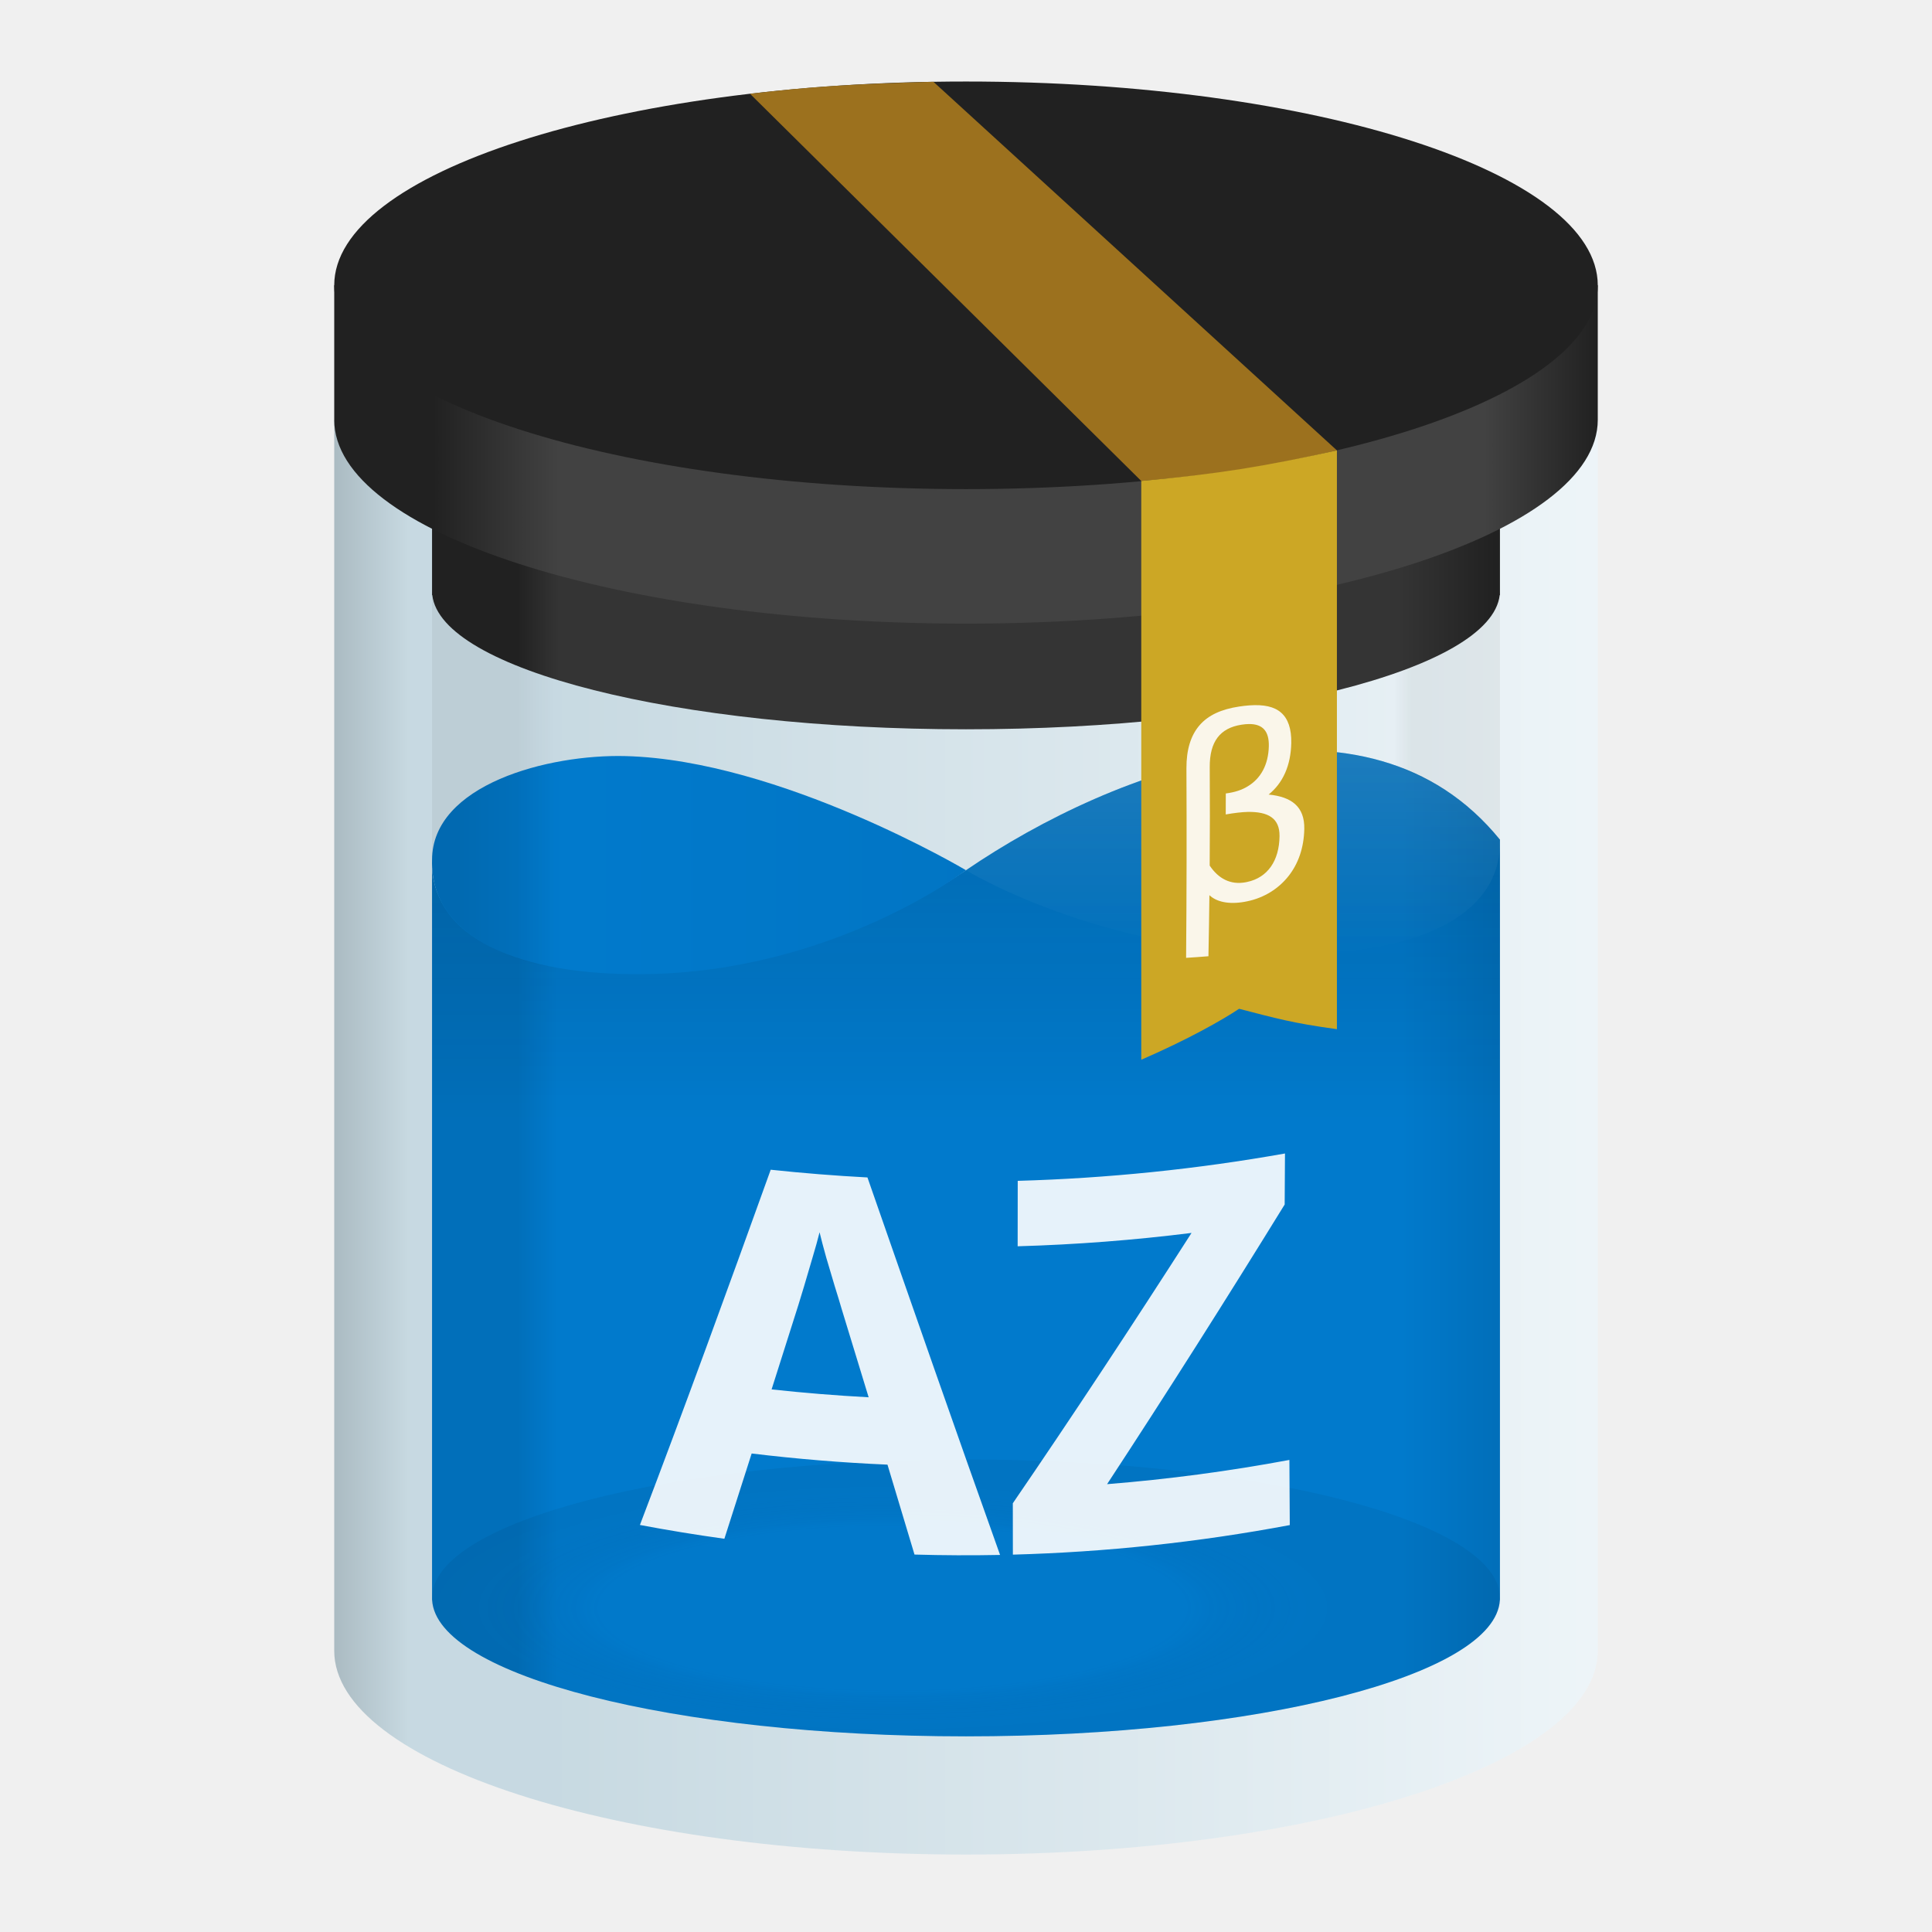
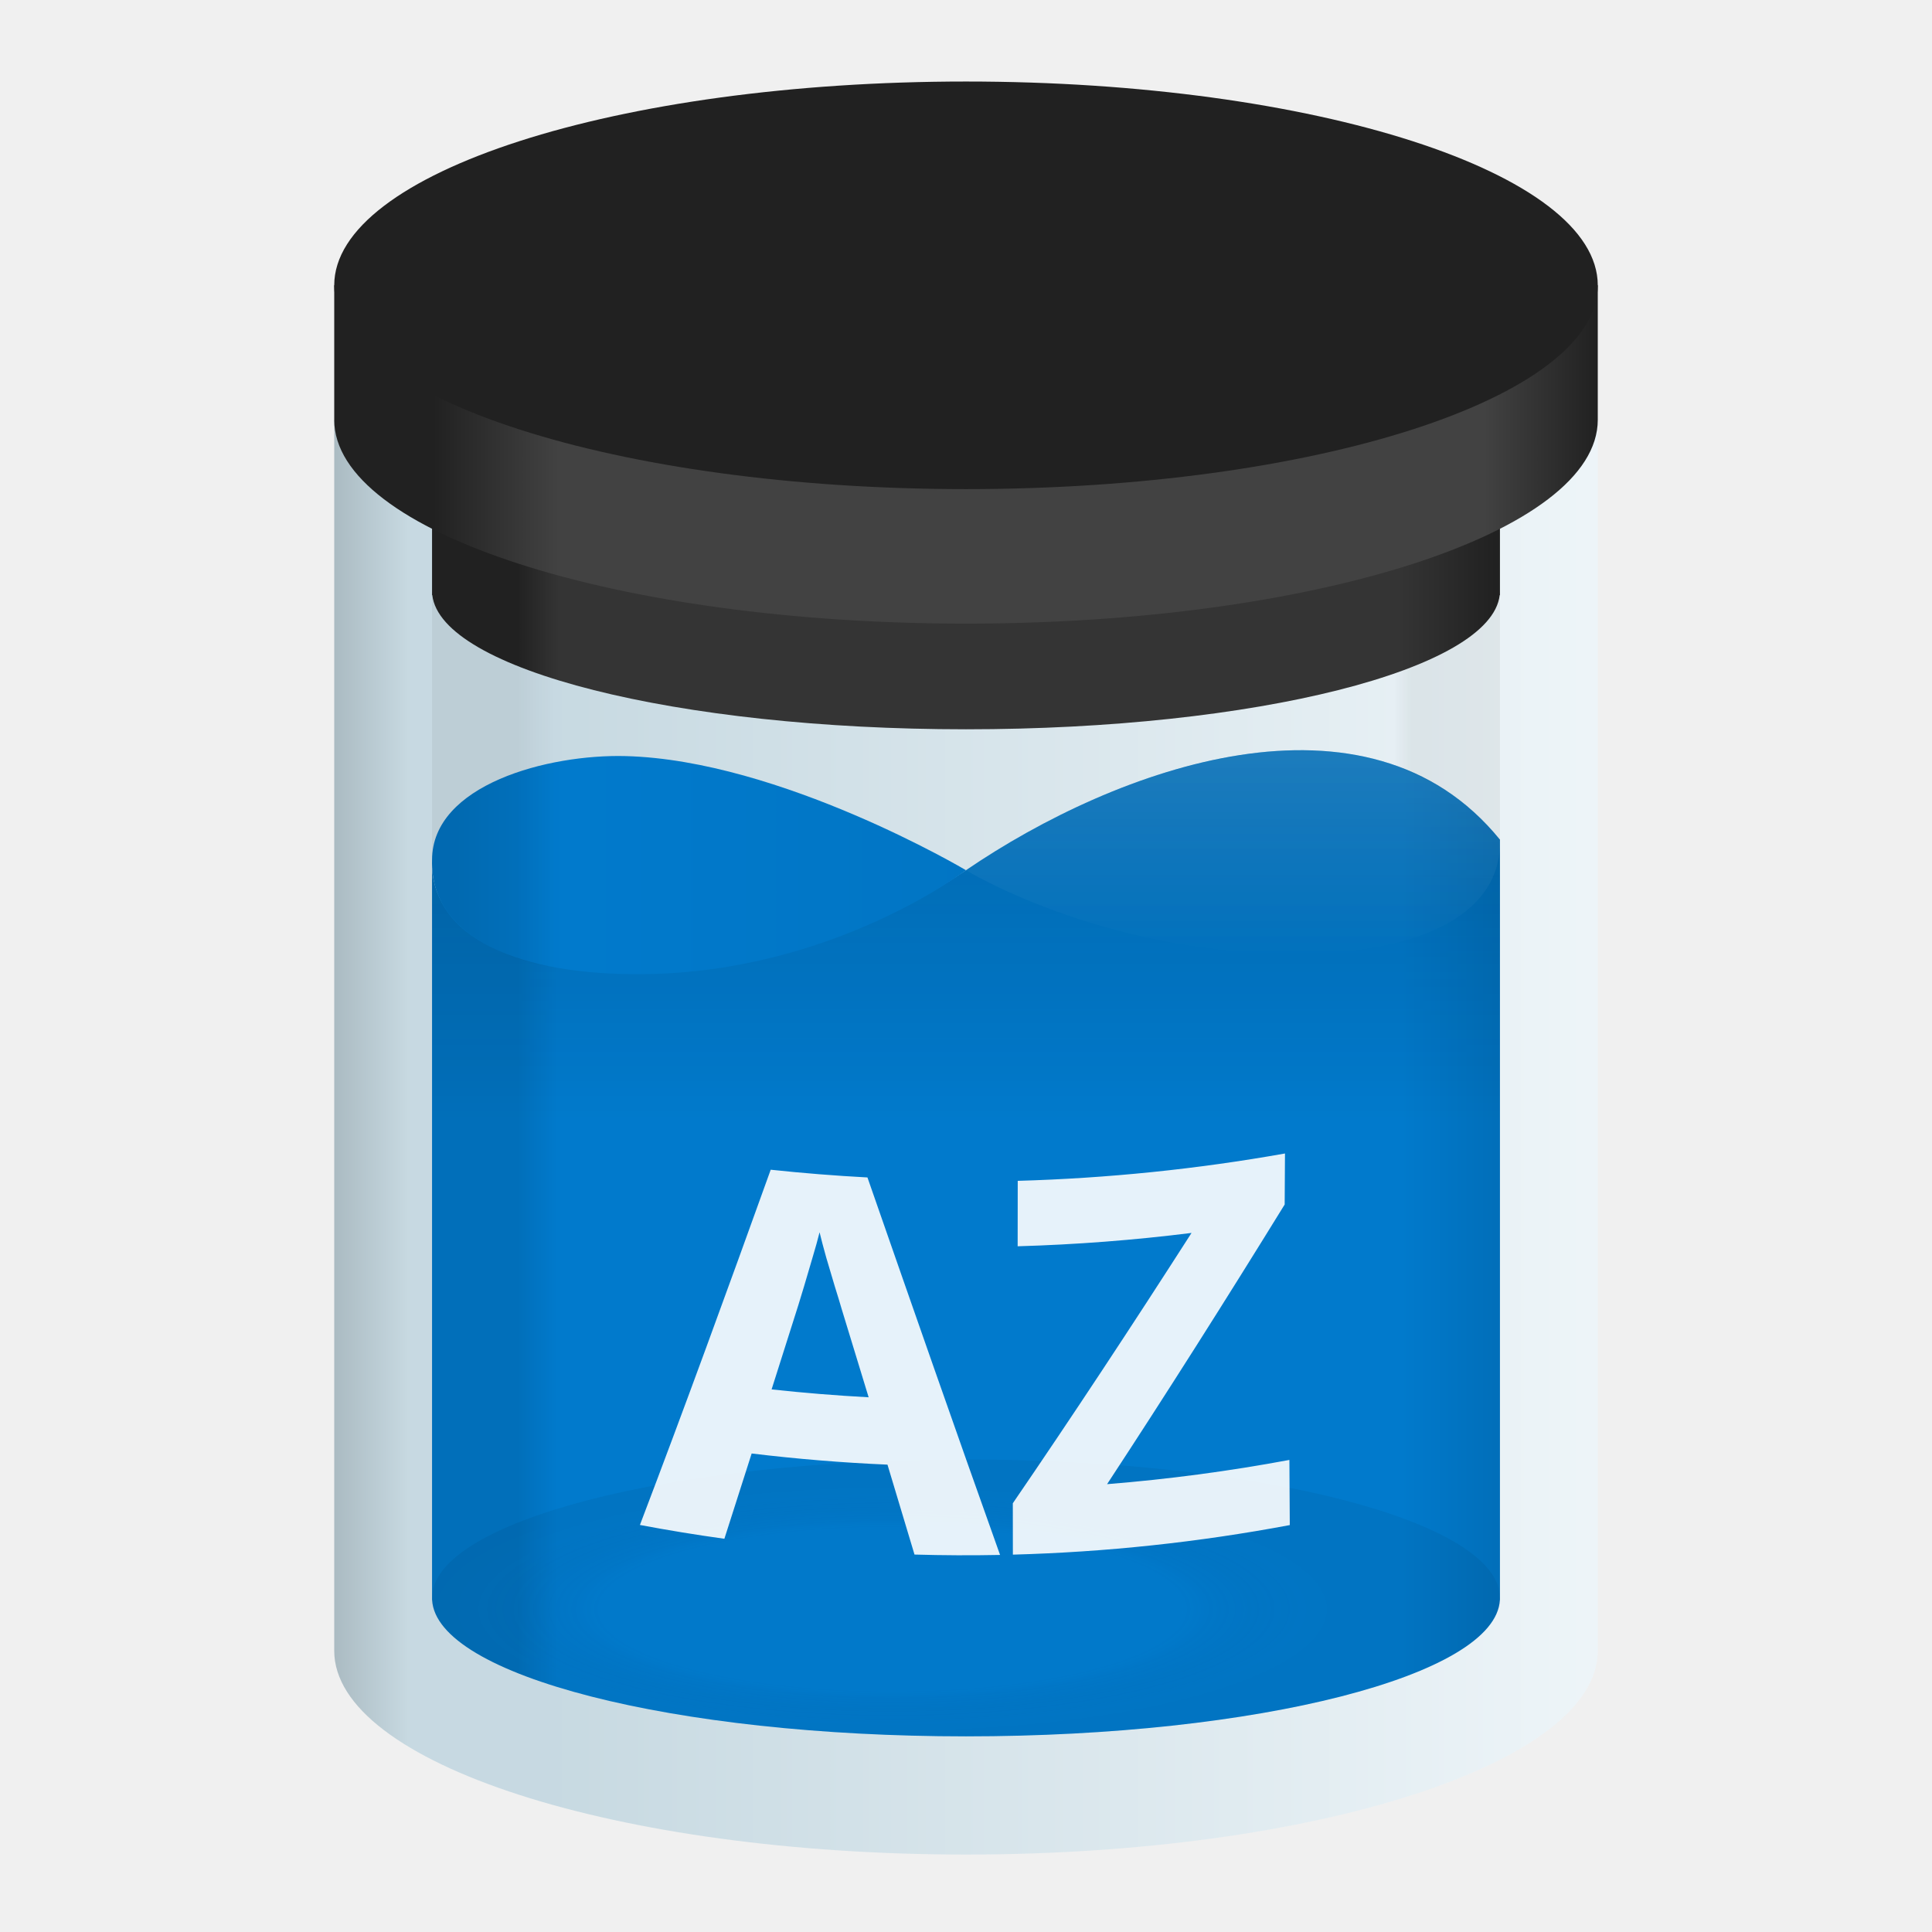
- <svg xmlns="http://www.w3.org/2000/svg" width="474" height="474" viewBox="0 0 474 474" fill="none">
-   <path fill-rule="evenodd" clip-rule="evenodd" d="M82 405V103.002C94.027 126.813 158.844 145 237 145C315.156 145 379.973 126.813 392 103.002V405C392 432.614 322.604 455 237 455C151.396 455 82 432.614 82 405Z" fill="url(#paint0_linear_103_70)" />
-   <path fill-rule="evenodd" clip-rule="evenodd" d="M237 213.5C185.732 248.5 108 246 106 213V392.037V392.544H106.014C107.06 411.068 165.304 426 237 426C308.696 426 366.94 411.068 367.986 392.544H368V392.061C368 392.053 368 392.045 368 392.037C368 392.029 368 392.021 368 392.014V206C335.458 165.93 274 188.241 237 213.5Z" fill="url(#paint1_linear_103_70)" />
-   <path fill-rule="evenodd" clip-rule="evenodd" d="M237 213.5C185.732 248.5 108 246 106 213V392.037V392.544H106.014C107.06 411.068 165.304 426 237 426C308.696 426 366.94 411.068 367.986 392.544H368V392.061C368 392.053 368 392.045 368 392.037C368 392.029 368 392.021 368 392.014V206C335.458 165.93 274 188.241 237 213.5Z" fill="url(#paint2_linear_103_70)" fill-opacity="0.2" />
-   <ellipse cx="237" cy="392.037" rx="131" ry="33.963" fill="url(#paint3_radial_103_70)" fill-opacity="0.1" />
-   <path d="M237 213.5C237 213.5 204.5 238.478 158 239C128.002 239.337 105.5 230.5 106 211C106 192.499 134.507 185 153.5 185.5C191.5 186.5 237 213.5 237 213.5Z" fill="url(#paint4_linear_103_70)" />
-   <path d="M237 213.5C237 213.5 269.5 233.478 316 234C345.998 234.337 368.5 225.5 368 206C368 206 353 184 320 184C277.5 184 237 213.5 237 213.5Z" fill="url(#paint5_linear_103_70)" />
-   <path d="M224.366 381.399C224.142 380.655 217.96 360.083 217.736 359.339C206.598 358.853 195.48 357.941 184.414 356.602C182.193 363.596 179.962 370.573 177.72 377.523C170.787 376.564 163.878 375.436 157 374.137C167.826 345.727 178.52 316.382 189.087 286.982C196.981 287.823 204.897 288.455 212.823 288.877C223.756 320.251 234.433 350.908 245.358 381.491C238.361 381.63 231.361 381.599 224.366 381.399V381.399ZM213.113 342.812C212.429 340.575 207.162 323.329 206.478 321.092C206.061 319.642 205.496 317.785 204.785 315.519C204.115 313.214 203.424 310.886 202.711 308.533C202.041 306.142 201.494 304.072 201.074 302.325C200.661 304.004 200.081 306.089 199.336 308.574C198.631 311.022 197.948 313.345 197.284 315.542C196.621 317.735 196.142 319.306 195.854 320.236C193.675 327.134 191.492 334.019 189.304 340.879C197.221 341.739 205.161 342.384 213.113 342.812ZM316.437 374.165C294.029 378.38 271.289 380.798 248.501 381.417C248.495 377.216 248.49 373.015 248.486 368.814C263.087 347.481 277.759 325.223 292.333 302.489C278.176 304.263 263.934 305.355 249.673 305.764C249.678 300.413 249.684 295.062 249.691 289.711C271.672 289.086 293.607 286.851 315.26 283C315.23 287.172 315.205 291.344 315.184 295.515C300.703 318.996 286.118 342.017 271.612 364.127C286.611 362.924 301.548 360.942 316.343 358.182C316.367 363.511 316.399 368.838 316.437 374.165Z" fill="white" fill-opacity="0.9" />
-   <path d="M106 145C122 190.5 361 186.5 368 145V206C337 167.5 274.697 187 237 213.5C186.5 249 105 247 106 211V145Z" fill="url(#paint6_linear_103_70)" />
-   <path fill-rule="evenodd" clip-rule="evenodd" d="M368 144.963V146H367.94C365.826 164.278 308.011 178.926 237 178.926C165.989 178.926 108.174 164.278 106.06 146H106V144.963V116H168.547C188.468 112.829 211.91 111 237 111C262.09 111 285.532 112.829 305.453 116H368V144.963Z" fill="url(#paint7_linear_103_70)" />
-   <path fill-rule="evenodd" clip-rule="evenodd" d="M237 153C322.604 153 392 130.614 392 103V70H353.449C325.043 59.578 283.402 53 237 53C190.598 53 148.957 59.578 120.551 70H82V103C82 130.614 151.396 153 237 153Z" fill="url(#paint8_linear_103_70)" />
-   <ellipse cx="237" cy="70" rx="155" ry="50" fill="#212121" />
-   <path d="M184 23C199.155 21.237 209.05 20.604 229 20.06L328 110.5C309.838 114.67 299.383 116.361 280 118L184 23Z" fill="#9C711E" />
-   <path d="M280 118C299.193 116.23 309.677 114.517 328 110.5V252.5C317 251 313.026 249.824 304 247.5C299.722 250.347 291.5 255 280 260V118Z" fill="#CCA725" />
-   <path opacity="0.9" d="M304.006 173.346C299.665 174.002 296.458 175.443 294.297 177.941C292.147 180.427 291.06 183.936 291.082 188.525C291.157 204.009 291.13 219.501 291 235C292.827 234.883 294.656 234.759 296.48 234.604C296.581 229.609 296.66 224.615 296.718 219.622C298.437 221.256 301.434 221.948 305.341 221.254C305.556 221.215 305.769 221.174 305.978 221.129V221.129C310.185 220.265 313.689 218 316.077 215.001C318.499 211.96 319.907 208.041 319.997 203.374C320.103 197.894 316.862 195.481 311.248 194.938C314.764 192.089 316.692 187.816 316.801 182.284C316.869 178.798 316.011 176.343 314.32 174.853C312.619 173.355 310.062 172.807 306.524 173.059C305.732 173.115 304.892 173.212 304.006 173.346V173.346ZM304.566 177.803C305.238 177.698 305.858 177.641 306.425 177.636C309.778 177.616 311.406 179.356 311.294 183.164C311.163 187.596 309.364 190.947 306.167 192.894C304.73 193.792 302.946 194.394 300.739 194.667C300.736 196.383 300.732 198.099 300.726 199.815C302.817 199.454 304.599 199.24 306.092 199.197C311.105 199.117 313.973 200.701 313.923 205.134C313.855 211.189 310.986 215.322 305.983 216.379C305.84 216.411 305.694 216.441 305.546 216.468C301.955 217.117 298.961 215.633 296.787 212.361C296.846 204.314 296.85 196.271 296.799 188.231C296.758 181.9 299.365 178.62 304.566 177.803V177.803Z" fill="white" />
-   <defs>
-     <linearGradient id="paint0_linear_103_70" x1="82" y1="289" x2="392" y2="289" gradientUnits="userSpaceOnUse">
-       <stop stop-color="#A3B5BD" stop-opacity="0.9" />
-       <stop offset="0.06" stop-color="#C3D7E0" stop-opacity="0.9" />
-       <stop offset="0.18" stop-color="#C3D7E0" stop-opacity="0.9" />
-       <stop offset="1" stop-color="#EDF5F9" stop-opacity="0.9" />
-     </linearGradient>
-     <linearGradient id="paint1_linear_103_70" x1="106" y1="308.929" x2="367.004" y2="308.929" gradientUnits="userSpaceOnUse">
-       <stop offset="0.08" stop-color="#016FBA" />
-       <stop offset="0.118" stop-color="#017ACC" />
-       <stop offset="0.911" stop-color="#017ACC" />
-       <stop offset="1" stop-color="#016FBA" />
-     </linearGradient>
-     <linearGradient id="paint2_linear_103_70" x1="237" y1="184" x2="237" y2="275" gradientUnits="userSpaceOnUse">
-       <stop stop-color="#003355" />
-       <stop offset="1" stop-opacity="0" />
-     </linearGradient>
-     <radialGradient id="paint3_radial_103_70" cx="0" cy="0" r="1" gradientUnits="userSpaceOnUse" gradientTransform="translate(219 394.5) rotate(90) scale(31.5 113)">
-       <stop offset="0.632" stop-color="#016FBA" />
-       <stop offset="0.885" stop-opacity="0.4" />
-       <stop offset="1" stop-opacity="0.5" />
-     </radialGradient>
-     <linearGradient id="paint4_linear_103_70" x1="106" y1="207.244" x2="368" y2="207.244" gradientUnits="userSpaceOnUse">
-       <stop offset="0.021" stop-color="#016FBA" />
-       <stop offset="0.123" stop-color="#017ACC" />
-       <stop offset="1" stop-color="#016FBA" />
-     </linearGradient>
-     <linearGradient id="paint5_linear_103_70" x1="302.504" y1="184" x2="302.504" y2="234.009" gradientUnits="userSpaceOnUse">
-       <stop stop-color="white" stop-opacity="0.11" />
-       <stop offset="1" stop-color="white" stop-opacity="0" />
-     </linearGradient>
-     <linearGradient id="paint6_linear_103_70" x1="106" y1="192" x2="368" y2="192" gradientUnits="userSpaceOnUse">
-       <stop offset="0.08" stop-opacity="0.05" />
-       <stop offset="0.115" stop-opacity="0" />
-       <stop offset="0.901" stop-opacity="0" />
-       <stop offset="0.917" stop-opacity="0.05" />
-     </linearGradient>
-     <linearGradient id="paint7_linear_103_70" x1="106" y1="229.548" x2="367.004" y2="229.548" gradientUnits="userSpaceOnUse">
-       <stop offset="0.08" stop-color="#212121" />
-       <stop offset="0.119" stop-color="#343434" />
-       <stop offset="0.911" stop-color="#343434" />
-       <stop offset="1" stop-color="#212121" />
-     </linearGradient>
-     <linearGradient id="paint8_linear_103_70" x1="82" y1="103" x2="392" y2="103" gradientUnits="userSpaceOnUse">
-       <stop offset="0.078" stop-color="#212121" />
-       <stop offset="0.178" stop-color="#424242" />
-       <stop offset="0.91" stop-color="#424242" />
-       <stop offset="1" stop-color="#212121" />
-     </linearGradient>
-   </defs>
+ <svg xmlns="http://www.w3.org/2000/svg" version="1.1" id="Layer_1" x="0px" y="0px" width="474px" height="474px" viewBox="0 0 474 474" enable-background="new 0 0 474 474" xml:space="preserve">
+   <linearGradient id="SVGID_1_" gradientUnits="userSpaceOnUse" x1="-636" y1="823.999" x2="-326" y2="823.999" gradientTransform="matrix(1 0 0 -1 718 1103)">
+     <stop offset="0" style="stop-color:#A3B5BD;stop-opacity:0.9" />
+     <stop offset="0.06" style="stop-color:#C3D7E0;stop-opacity:0.9" />
+     <stop offset="0.18" style="stop-color:#C3D7E0;stop-opacity:0.9" />
+     <stop offset="1" style="stop-color:#EDF5F9;stop-opacity:0.9" />
+   </linearGradient>
+   <path fill="url(#SVGID_1_)" d="M82,405V103.002C94.026,126.813,158.844,145,237,145s142.973-18.187,155-41.998V405  c0,27.614-69.396,50-155,50C151.396,455,82,432.614,82,405z" />
+   <linearGradient id="SVGID_2_" gradientUnits="userSpaceOnUse" x1="-612" y1="797.974" x2="-350.996" y2="797.974" gradientTransform="matrix(1 0 0 -1 718 1103)">
+     <stop offset="0.08" style="stop-color:#016FBA" />
+     <stop offset="0.118" style="stop-color:#017ACC" />
+     <stop offset="0.911" style="stop-color:#017ACC" />
+     <stop offset="1" style="stop-color:#016FBA" />
+   </linearGradient>
+   <path fill="url(#SVGID_2_)" d="M237,213.5c-51.268,35-129,32.5-131-0.5v179.037v0.507h0.014C107.06,411.068,165.304,426,237,426  c71.696,0,129.939-14.932,130.986-33.456H368v-0.483c0-0.008,0-0.016,0-0.023s0-0.016,0-0.023V206  C335.458,165.93,274,188.241,237,213.5z" />
+   <linearGradient id="SVGID_3_" gradientUnits="userSpaceOnUse" x1="-481" y1="918.947" x2="-481" y2="827.947" gradientTransform="matrix(1 0 0 -1 718 1103)">
+     <stop offset="0" style="stop-color:#003355" />
+     <stop offset="1" style="stop-color:#000000;stop-opacity:0" />
+   </linearGradient>
+   <path fill="url(#SVGID_3_)" fill-opacity="0.2" d="M237,213.5c-51.268,35-129,32.5-131-0.5v179.037v0.507h0.014  C107.06,411.068,165.304,426,237,426c71.696,0,129.939-14.932,130.986-33.456H368v-0.483c0-0.008,0-0.016,0-0.023s0-0.016,0-0.023  V206C335.458,165.93,274,188.241,237,213.5z" />
+   <radialGradient id="SVGID_4_" cx="-781.468" cy="1262.106" r="1" gradientTransform="matrix(1.928819e-015 31.5 113 -6.919255e-015 -142399 25010.75)" gradientUnits="userSpaceOnUse">
+     <stop offset="0.631" style="stop-color:#016FBA" />
+     <stop offset="0.885" style="stop-color:#000000;stop-opacity:0.4" />
+     <stop offset="1" style="stop-color:#000000;stop-opacity:0.5" />
+   </radialGradient>
+   <ellipse fill="url(#SVGID_4_)" fill-opacity="0.1" cx="237" cy="392.037" rx="131" ry="33.963" />
+   <linearGradient id="SVGID_5_" gradientUnits="userSpaceOnUse" x1="-612.008" y1="890.757" x2="-349.992" y2="890.757" gradientTransform="matrix(1 0 0 -1 718 1103)">
+     <stop offset="0.021" style="stop-color:#016FBA" />
+     <stop offset="0.123" style="stop-color:#017ACC" />
+     <stop offset="1" style="stop-color:#016FBA" />
+   </linearGradient>
+   <path fill="url(#SVGID_5_)" d="M237,213.5c0,0-32.5,24.979-79,25.5c-29.998,0.337-52.5-8.5-52-28c0-18.501,28.507-26,47.5-25.5  C191.5,186.5,237,213.5,237,213.5z" />
+   <linearGradient id="SVGID_6_" gradientUnits="userSpaceOnUse" x1="-415.496" y1="919" x2="-415.496" y2="868.991" gradientTransform="matrix(1 0 0 -1 718 1103)">
+     <stop offset="0" style="stop-color:#FFFFFF;stop-opacity:0.11" />
+     <stop offset="1" style="stop-color:#FFFFFF;stop-opacity:0" />
+   </linearGradient>
+   <path fill="url(#SVGID_6_)" d="M237,213.5c0,0,32.5,19.978,79,20.5c29.998,0.337,52.5-8.5,52-28c0,0-15-22-48-22  C277.5,184,237,213.5,237,213.5z" />
+   <path fill="#FFFFFF" fill-opacity="0.9" d="M224.366,381.398c-0.224-0.743-6.406-21.315-6.63-22.06  c-11.138-0.485-22.256-1.397-33.322-2.737c-2.221,6.994-4.452,13.972-6.694,20.922c-6.933-0.959-13.842-2.088-20.72-3.387  c10.826-28.41,21.52-57.755,32.087-87.154c7.894,0.841,15.81,1.473,23.736,1.895c10.933,31.374,21.61,62.031,32.534,92.614  C238.361,381.63,231.361,381.6,224.366,381.398L224.366,381.398z M213.113,342.813c-0.684-2.237-5.951-19.483-6.635-21.721  c-0.417-1.449-0.982-3.307-1.693-5.572c-0.67-2.306-1.361-4.634-2.074-6.986c-0.67-2.391-1.217-4.461-1.637-6.208  c-0.413,1.679-0.993,3.764-1.738,6.249c-0.705,2.447-1.388,4.771-2.052,6.968c-0.663,2.192-1.142,3.765-1.43,4.694  c-2.179,6.897-4.362,13.783-6.55,20.643C197.221,341.739,205.161,342.384,213.113,342.813z M316.438,374.165  c-22.408,4.215-45.148,6.633-67.937,7.252c-0.006-4.201-0.011-8.401-0.015-12.603c14.601-21.334,29.272-43.592,43.847-66.325  c-14.157,1.773-28.399,2.866-42.66,3.274c0.005-5.351,0.011-10.701,0.019-16.053c21.98-0.625,43.916-2.859,65.568-6.711  c-0.029,4.172-0.055,8.344-0.076,12.516c-14.48,23.48-29.065,46.502-43.572,68.611c15-1.203,29.937-3.186,44.731-5.945  C316.367,363.511,316.398,368.838,316.438,374.165z" />
+   <linearGradient id="SVGID_7_" gradientUnits="userSpaceOnUse" x1="-612.009" y1="910.955" x2="-350" y2="910.955" gradientTransform="matrix(1 0 0 -1 718 1103)">
+     <stop offset="0.08" style="stop-color:#000000;stop-opacity:0.05" />
+     <stop offset="0.115" style="stop-color:#000000;stop-opacity:0" />
+     <stop offset="0.901" style="stop-color:#000000;stop-opacity:0" />
+     <stop offset="0.917" style="stop-color:#000000;stop-opacity:0.05" />
+   </linearGradient>
+   <path fill="url(#SVGID_7_)" d="M106,145c16,45.5,255,41.5,262,0v61c-31-38.5-93.303-19-131,7.5C186.5,249,105,247,106,211V145z" />
+   <linearGradient id="SVGID_8_" gradientUnits="userSpaceOnUse" x1="-612" y1="958.037" x2="-350.996" y2="958.037" gradientTransform="matrix(1 0 0 -1 718 1103)">
+     <stop offset="0.08" style="stop-color:#212121" />
+     <stop offset="0.119" style="stop-color:#343434" />
+     <stop offset="0.911" style="stop-color:#343434" />
+     <stop offset="1" style="stop-color:#212121" />
+   </linearGradient>
+   <path fill="url(#SVGID_8_)" d="M368,144.963V146h-0.061c-2.113,18.278-59.929,32.926-130.939,32.926S108.174,164.278,106.06,146H106  v-1.037V116h62.547c19.921-3.171,43.363-5,68.453-5s48.532,1.829,68.453,5H368V144.963z" />
+   <linearGradient id="SVGID_9_" gradientUnits="userSpaceOnUse" x1="-636" y1="1000" x2="-326" y2="1000" gradientTransform="matrix(1 0 0 -1 718 1103)">
+     <stop offset="0.078" style="stop-color:#212121" />
+     <stop offset="0.178" style="stop-color:#424242" />
+     <stop offset="0.91" style="stop-color:#424242" />
+     <stop offset="1" style="stop-color:#212121" />
+   </linearGradient>
+   <path fill="url(#SVGID_9_)" d="M237,153c85.604,0,155-22.386,155-50V70h-38.551C325.043,59.578,283.402,53,237,53  c-46.402,0-88.043,6.578-116.449,17H82v33C82,130.614,151.396,153,237,153z" />
+   <ellipse fill="#212121" cx="237" cy="70" rx="155" ry="50" />
</svg>
